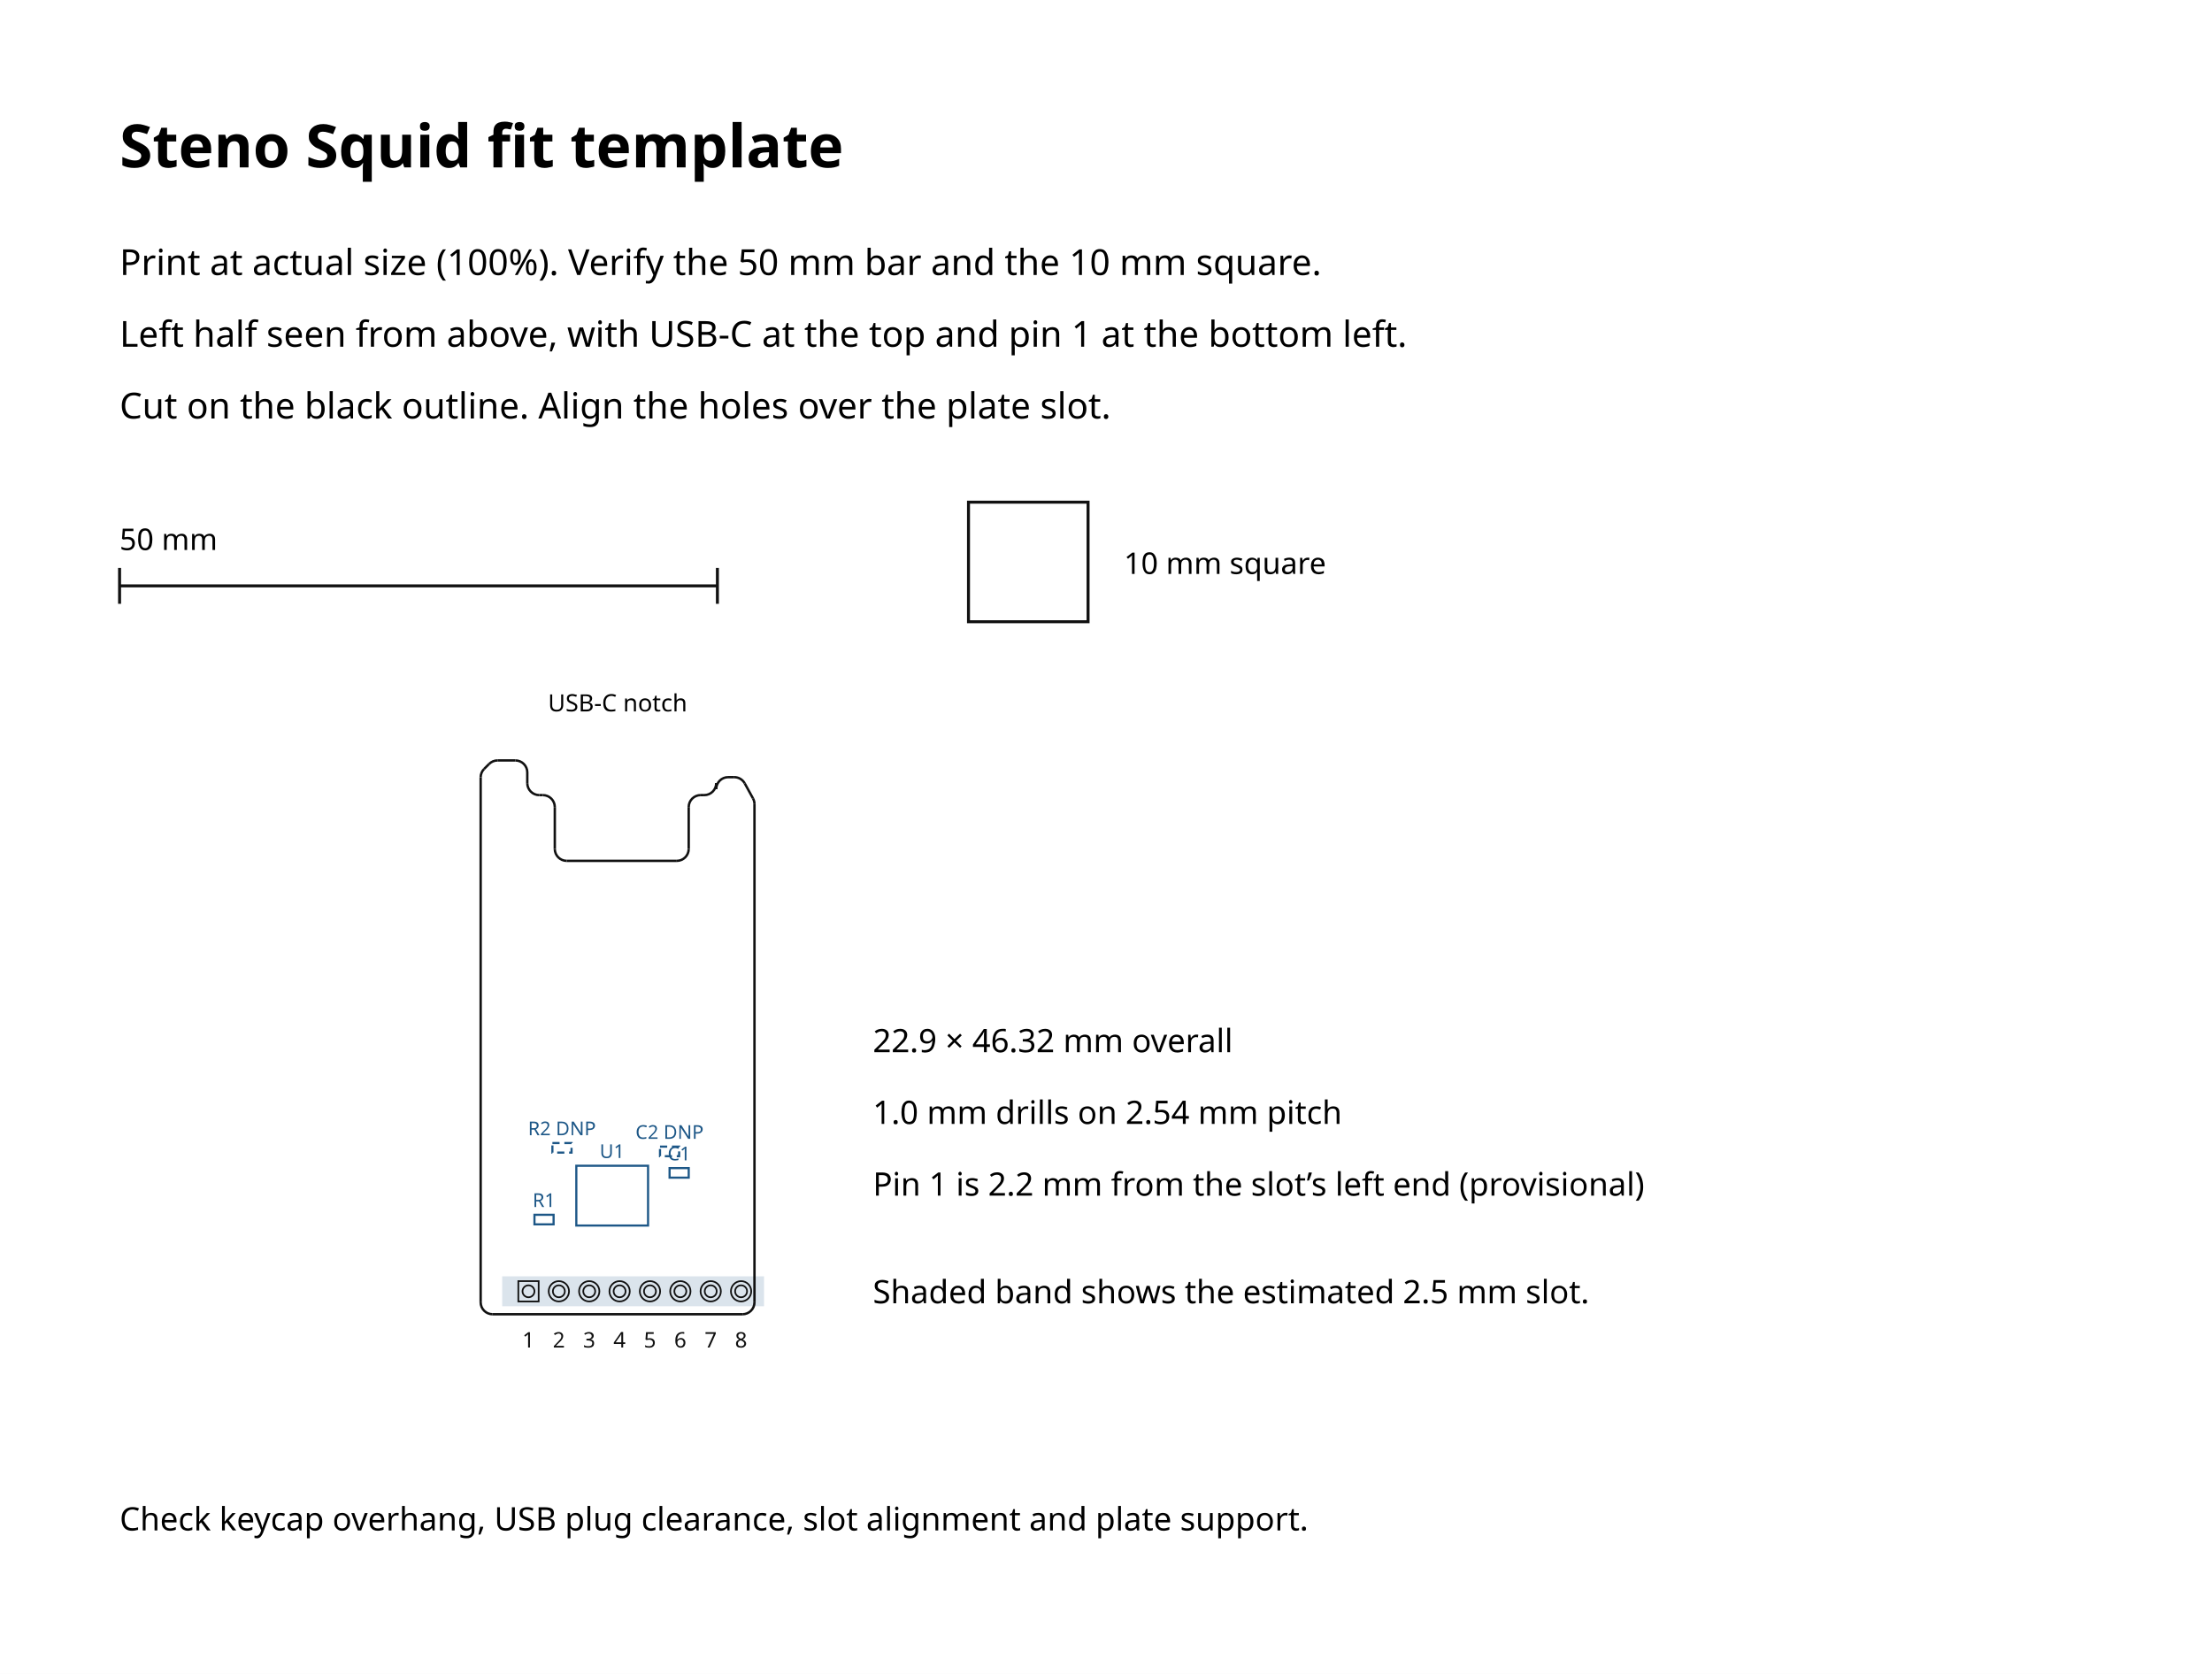
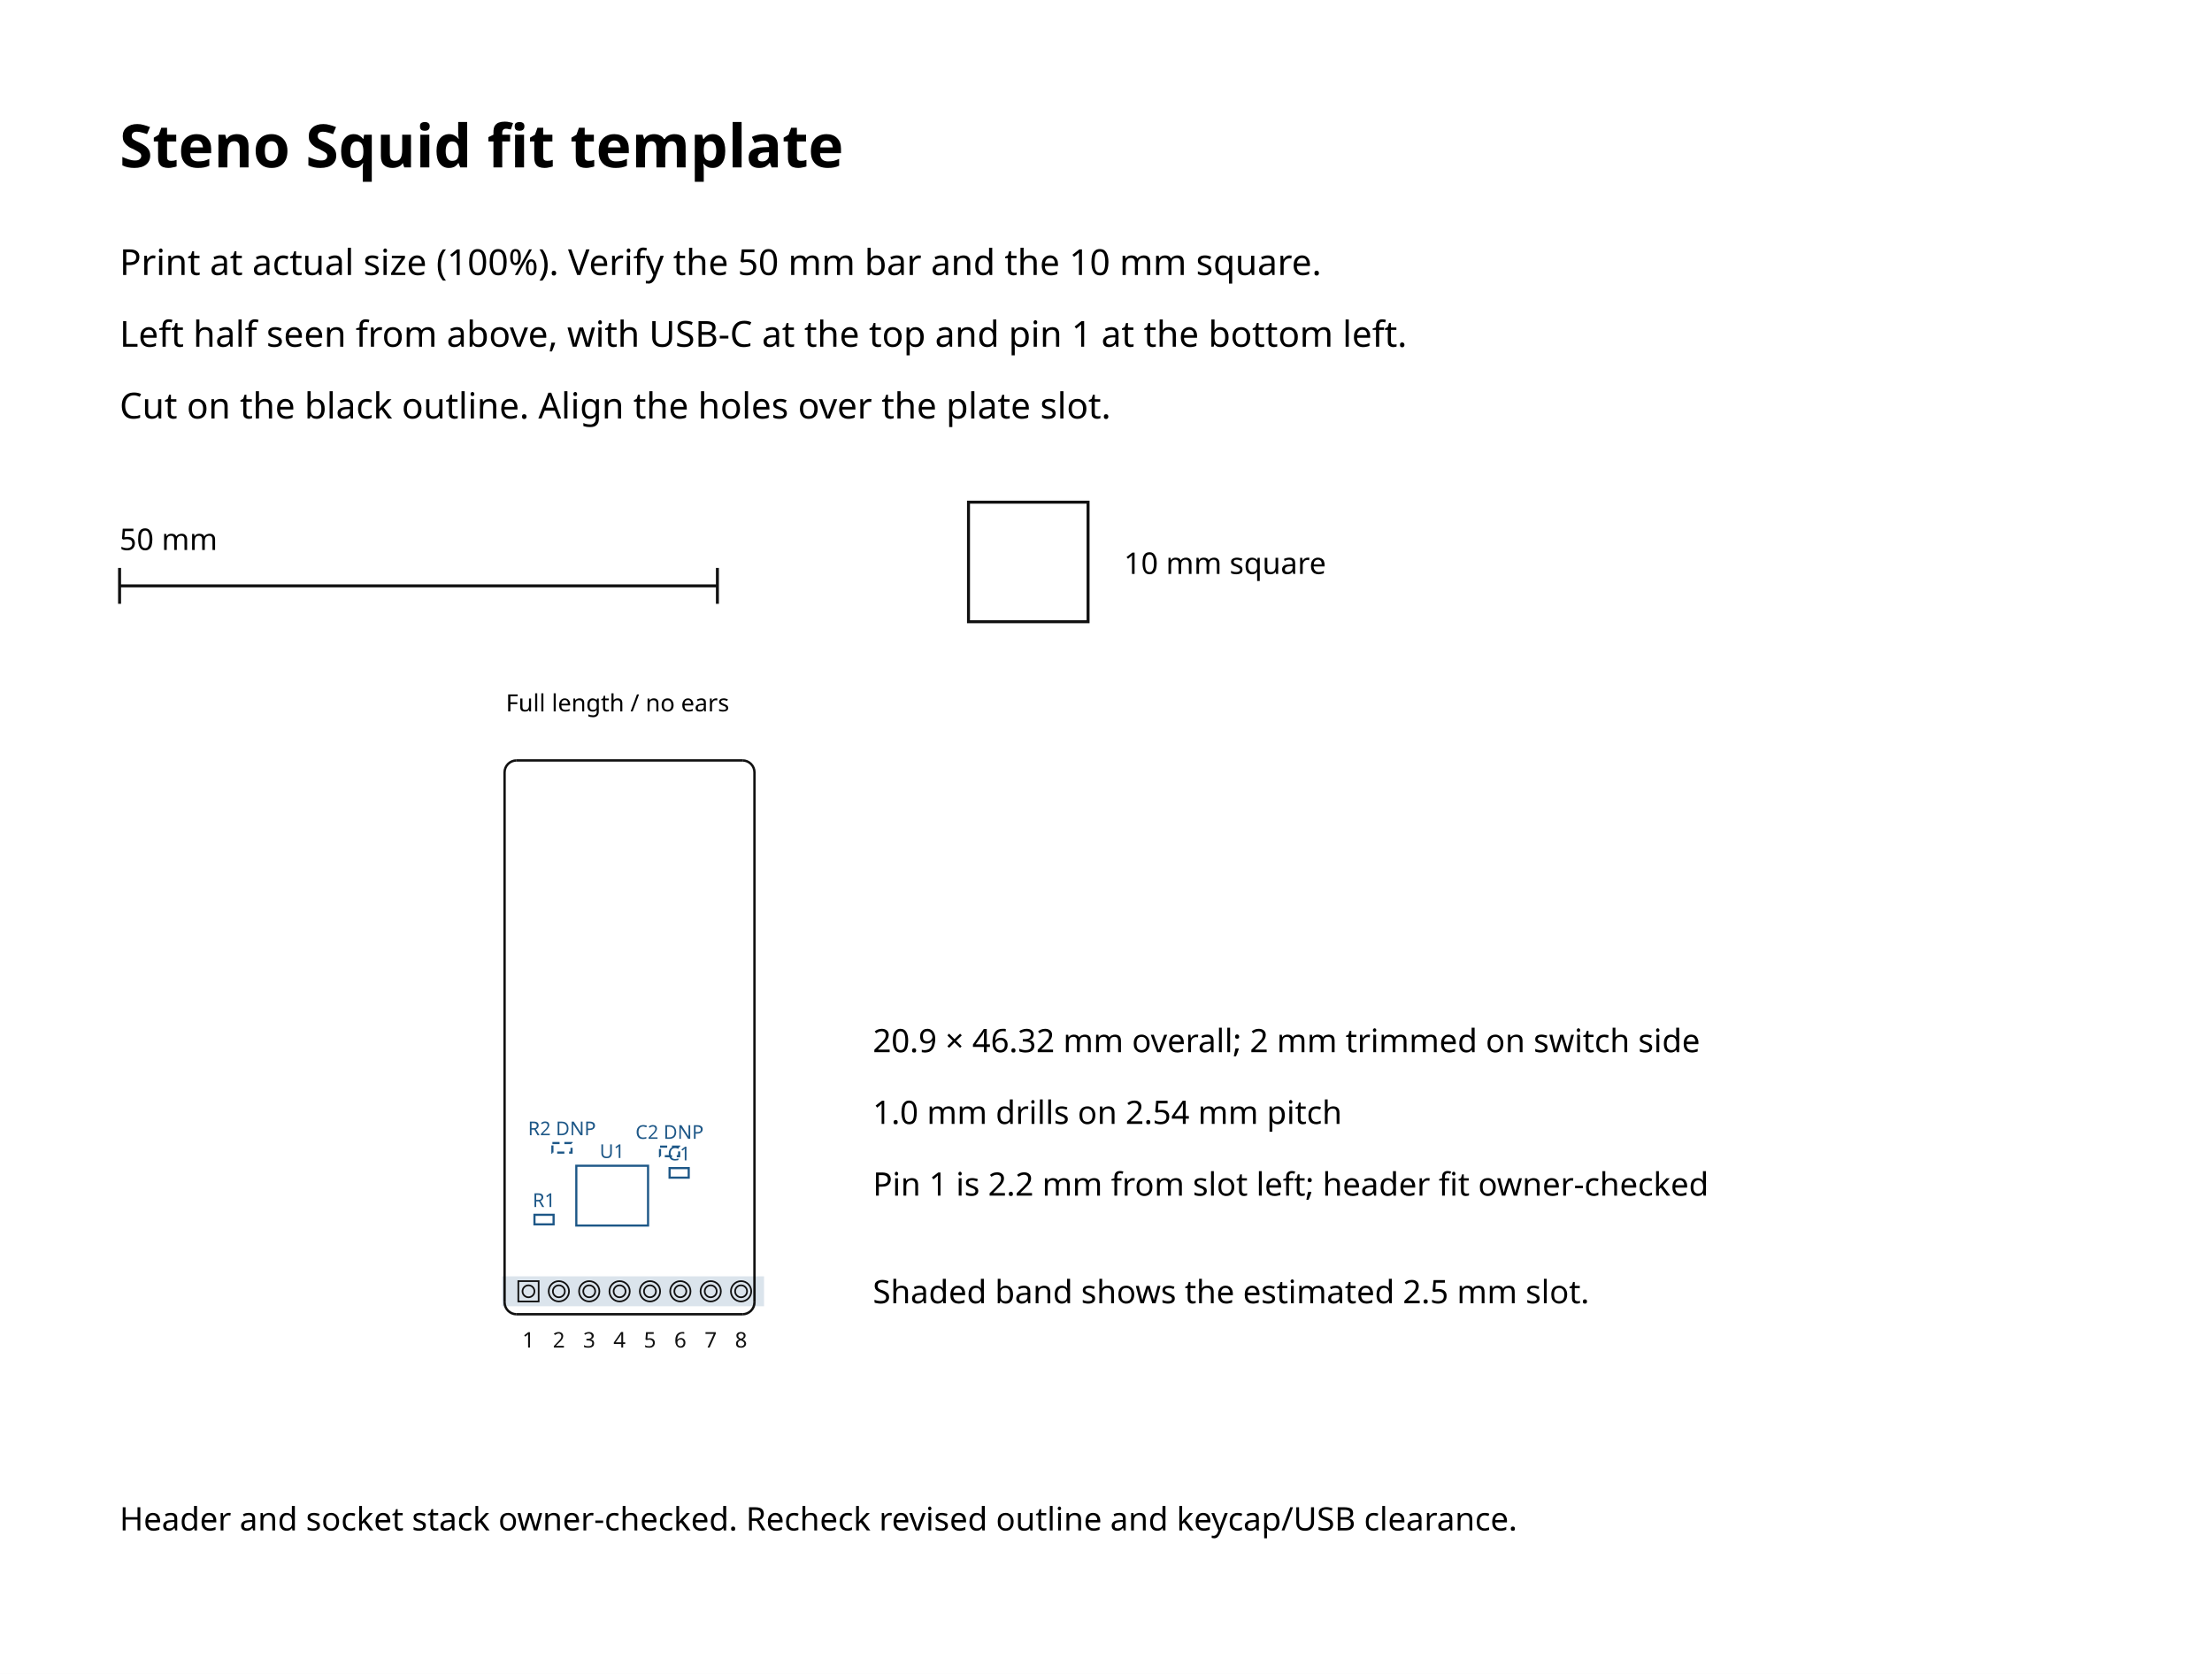
<svg xmlns="http://www.w3.org/2000/svg" width="185mm" height="140mm" viewBox="0 0 185 140" font-family="sans-serif">
  <rect width="185" height="140" fill="#fff" />
  <text x="10" y="14" font-size="5" font-weight="bold">Steno Squid fit template</text>
  <text x="10" y="23" font-size="3">Print at actual size (100%). Verify the 50 mm bar and the 10 mm square.</text>
  <text x="10" y="29" font-size="3">Left half seen from above, with USB-C at the top and pin 1 at the bottom left.</text>
  <text x="10" y="35" font-size="3">Cut on the black outline. Align the holes over the plate slot.</text>
  <text x="10" y="46" font-size="2.5">50 mm</text>
  <path d="M 10 49 H 60 M 10 47.5 V 50.5 M 60 47.5 V 50.5" stroke="#111" fill="none" stroke-width=".25" />
  <rect x="81" y="42" width="10" height="10" stroke="#111" fill="none" stroke-width=".25" />
  <text x="94" y="48" font-size="2.5">10 mm square</text>
-   <text x="51.65" y="59.5" text-anchor="middle" font-size="2">USB-C notch</text>
+   <text x="51.65" y="59.5" text-anchor="middle" font-size="2">Full length / no ears</text>
  <rect x="42" y="106.75" width="21.9" height="2.5" fill="#dbe4ec" />
  <g fill="none" stroke="#111" stroke-width=".20">
-     <path d="M 40.2 65.014 L 40.2 108.92" />
-     <path d="M 40.2 65.014 A 1 1 0 0 1 40.493 64.307" />
-     <path d="M 40.907 63.893 L 40.493 64.307" />
-     <path d="M 40.907 63.893 A 1 1 0 0 1 41.614 63.6" />
-     <path d="M 41.2 109.92 A 1 1 0 0 1 40.2 108.92" />
-     <path d="M 41.2 109.92 L 62.1 109.92" />
-     <path d="M 43.1 63.6 L 41.614 63.6" />
-     <path d="M 43.1 63.6 A 1 1 0 0 1 44.1 64.6" />
-     <path d="M 44.1 65.5 L 44.1 64.6" />
-     <path d="M 45.1 66.5 A 1 1 0 0 1 44.1 65.5" />
-     <path d="M 45.4 66.5 L 45.1 66.5" />
-     <path d="M 45.4 66.5 A 1 1 0 0 1 46.4 67.5" />
-     <path d="M 46.4 71 L 46.4 67.5" />
-     <path d="M 47.4 72 A 1 1 0 0 1 46.4 71" />
-     <path d="M 56.6 72 L 47.4 72" />
-     <path d="M 57.6 67.5 L 57.6 71" />
-     <path d="M 57.6 67.5 A 1 1 0 0 1 58.6 66.5" />
-     <path d="M 57.6 71 A 1 1 0 0 1 56.6 72" />
-     <path d="M 58.9 66.5 L 58.6 66.5" />
-     <path d="M 59.9 65.5 A 1 1 0 0 1 58.9 66.5" />
-     <path d="M 59.9 66 L 59.9 65.5" />
-     <path d="M 59.9 66 A 1 1 0 0 1 60.9 65" />
-     <path d="M 61.409 65 L 60.9 65" />
-     <path d="M 61.409 65 A 1 1 0 0 1 62.285 65.518" />
-     <path d="M 62.976 66.775 L 62.285 65.518" />
-     <path d="M 62.976 66.775 A 1 1 0 0 1 63.1 67.257" />
+     <path d="M 42.2 64.6 A 1 1 0 0 1 43.2 63.6" />
+     <path d="M 42.2 108.92 L 42.2 64.6" />
+     <path d="M 43.2 63.6 L 62.1 63.6" />
+     <path d="M 43.2 109.92 A 1 1 0 0 1 42.2 108.92" />
+     <path d="M 62.1 63.6 A 1 1 0 0 1 63.1 64.6" />
+     <path d="M 62.1 109.92 L 43.2 109.92" />
+     <path d="M 63.1 64.6 L 63.1 108.92" />
    <path d="M 63.1 108.92 A 1 1 0 0 1 62.1 109.92" />
-     <path d="M 63.1 108.92 L 63.1 67.257" />
  </g>
  <g fill="none" stroke="#1d5787" stroke-width=".18">
    <rect x="48.200" y="97.500" width="6" height="5" />
    <text x="51.200" y="96.850" text-anchor="middle" fill="#1d5787" stroke="none" font-size="1.6">U1</text>
    <rect x="56.000" y="97.695" width="1.6" height="0.8" />
    <text x="56.800" y="97.045" text-anchor="middle" fill="#1d5787" stroke="none" font-size="1.6">C1</text>
    <rect x="44.700" y="101.600" width="1.6" height="0.8" />
    <text x="45.500" y="100.950" text-anchor="middle" fill="#1d5787" stroke="none" font-size="1.6">R1</text>
    <rect x="55.200" y="95.900" width="1.6" height="0.8" stroke-dasharray=".6 .4" />
    <text x="56.000" y="95.250" text-anchor="middle" fill="#1d5787" stroke="none" font-size="1.6">C2 DNP</text>
    <rect x="46.200" y="95.600" width="1.6" height="0.8" stroke-dasharray=".6 .4" />
    <text x="47.000" y="94.950" text-anchor="middle" fill="#1d5787" stroke="none" font-size="1.6">R2 DNP</text>
  </g>
  <g fill="none" stroke="#111" stroke-width=".14">
    <rect x="43.350" y="107.150" width="1.7" height="1.7" />
    <circle cx="44.200" cy="108" r=".5" />
    <text x="44.200" y="112.7" text-anchor="middle" fill="#111" stroke="none" font-size="1.8">1</text>
    <circle cx="46.740" cy="108" r=".85" />
    <circle cx="46.740" cy="108" r=".5" />
    <text x="46.740" y="112.7" text-anchor="middle" fill="#111" stroke="none" font-size="1.8">2</text>
    <circle cx="49.280" cy="108" r=".85" />
    <circle cx="49.280" cy="108" r=".5" />
    <text x="49.280" y="112.7" text-anchor="middle" fill="#111" stroke="none" font-size="1.8">3</text>
    <circle cx="51.820" cy="108" r=".85" />
    <circle cx="51.820" cy="108" r=".5" />
    <text x="51.820" y="112.7" text-anchor="middle" fill="#111" stroke="none" font-size="1.8">4</text>
    <circle cx="54.360" cy="108" r=".85" />
    <circle cx="54.360" cy="108" r=".5" />
    <text x="54.360" y="112.7" text-anchor="middle" fill="#111" stroke="none" font-size="1.8">5</text>
    <circle cx="56.900" cy="108" r=".85" />
    <circle cx="56.900" cy="108" r=".5" />
    <text x="56.900" y="112.7" text-anchor="middle" fill="#111" stroke="none" font-size="1.8">6</text>
    <circle cx="59.440" cy="108" r=".85" />
    <circle cx="59.440" cy="108" r=".5" />
    <text x="59.440" y="112.7" text-anchor="middle" fill="#111" stroke="none" font-size="1.8">7</text>
    <circle cx="61.980" cy="108" r=".85" />
    <circle cx="61.980" cy="108" r=".5" />
    <text x="61.980" y="112.7" text-anchor="middle" fill="#111" stroke="none" font-size="1.8">8</text>
  </g>
-   <text x="73" y="88" font-size="2.7">22.9 × 46.32 mm overall</text>
+   <text x="73" y="88" font-size="2.7">20.9 × 46.32 mm overall; 2 mm trimmed on switch side</text>
  <text x="73" y="94" font-size="2.7">1.0 mm drills on 2.54 mm pitch</text>
-   <text x="73" y="100" font-size="2.7">Pin 1 is 2.2 mm from the slot’s left end (provisional)</text>
+   <text x="73" y="100" font-size="2.7">Pin 1 is 2.2 mm from slot left; header fit owner-checked</text>
  <text x="73" y="109" font-size="2.7">Shaded band shows the estimated 2.5 mm slot.</text>
-   <text x="10" y="128" font-size="2.7">Check keycap overhang, USB plug clearance, slot alignment and plate support.</text>
+   <text x="10" y="128" font-size="2.7">Header and socket stack owner-checked. Recheck revised outline and keycap/USB clearance.</text>
</svg>
